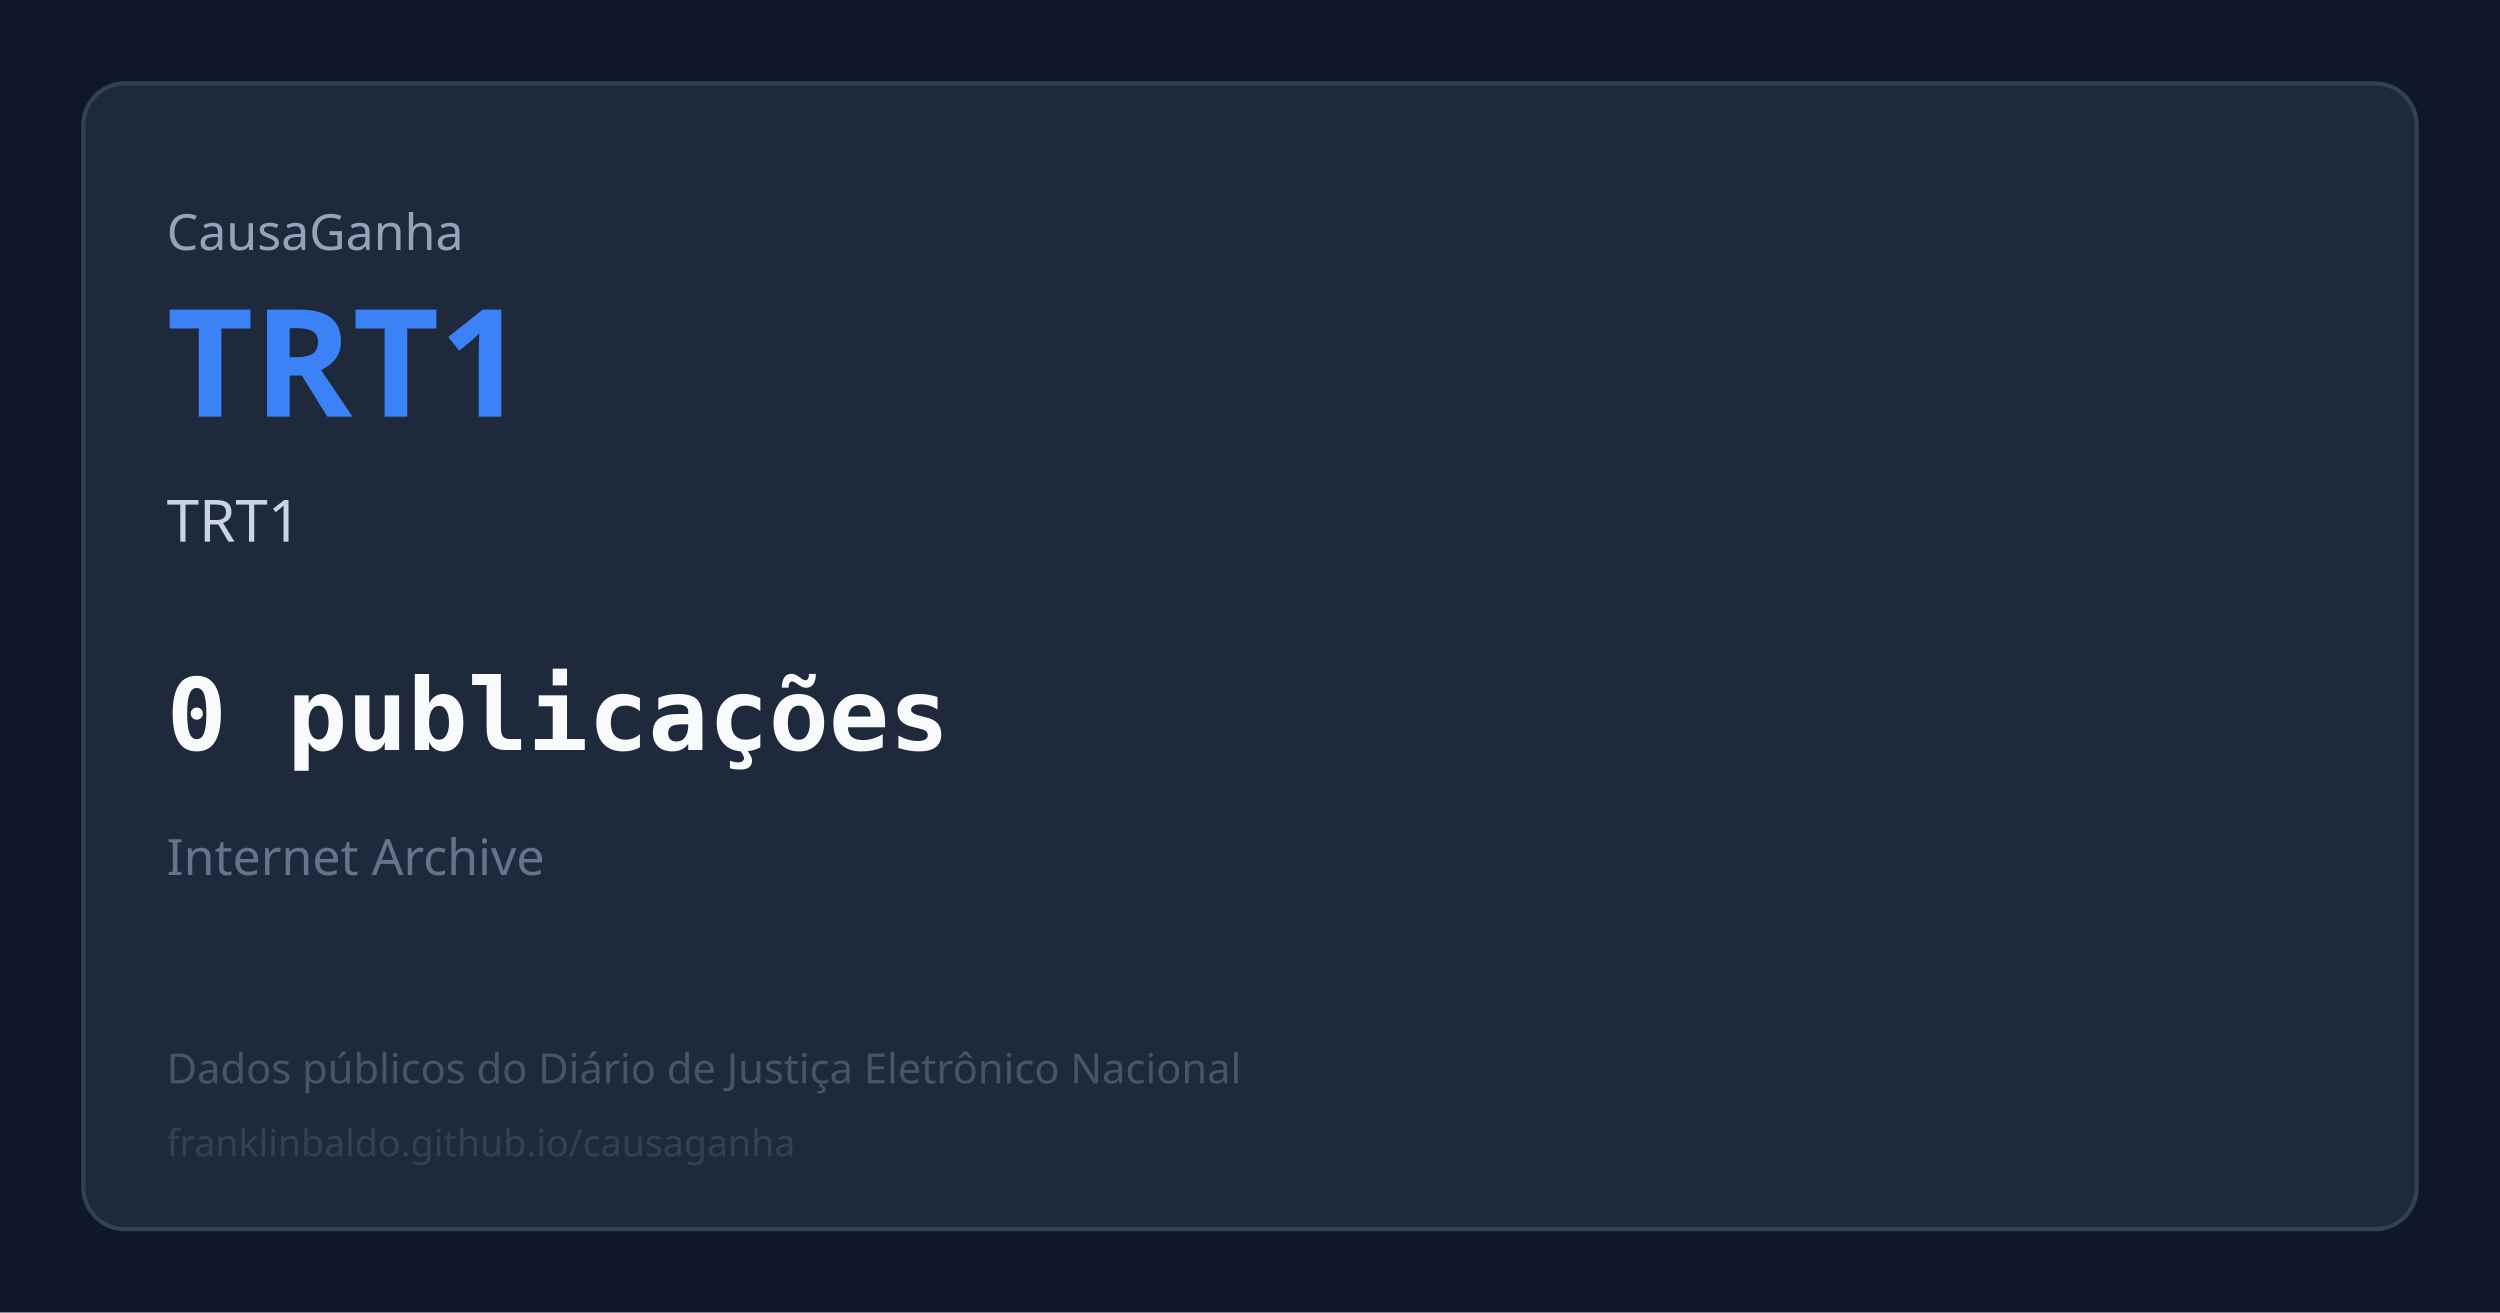
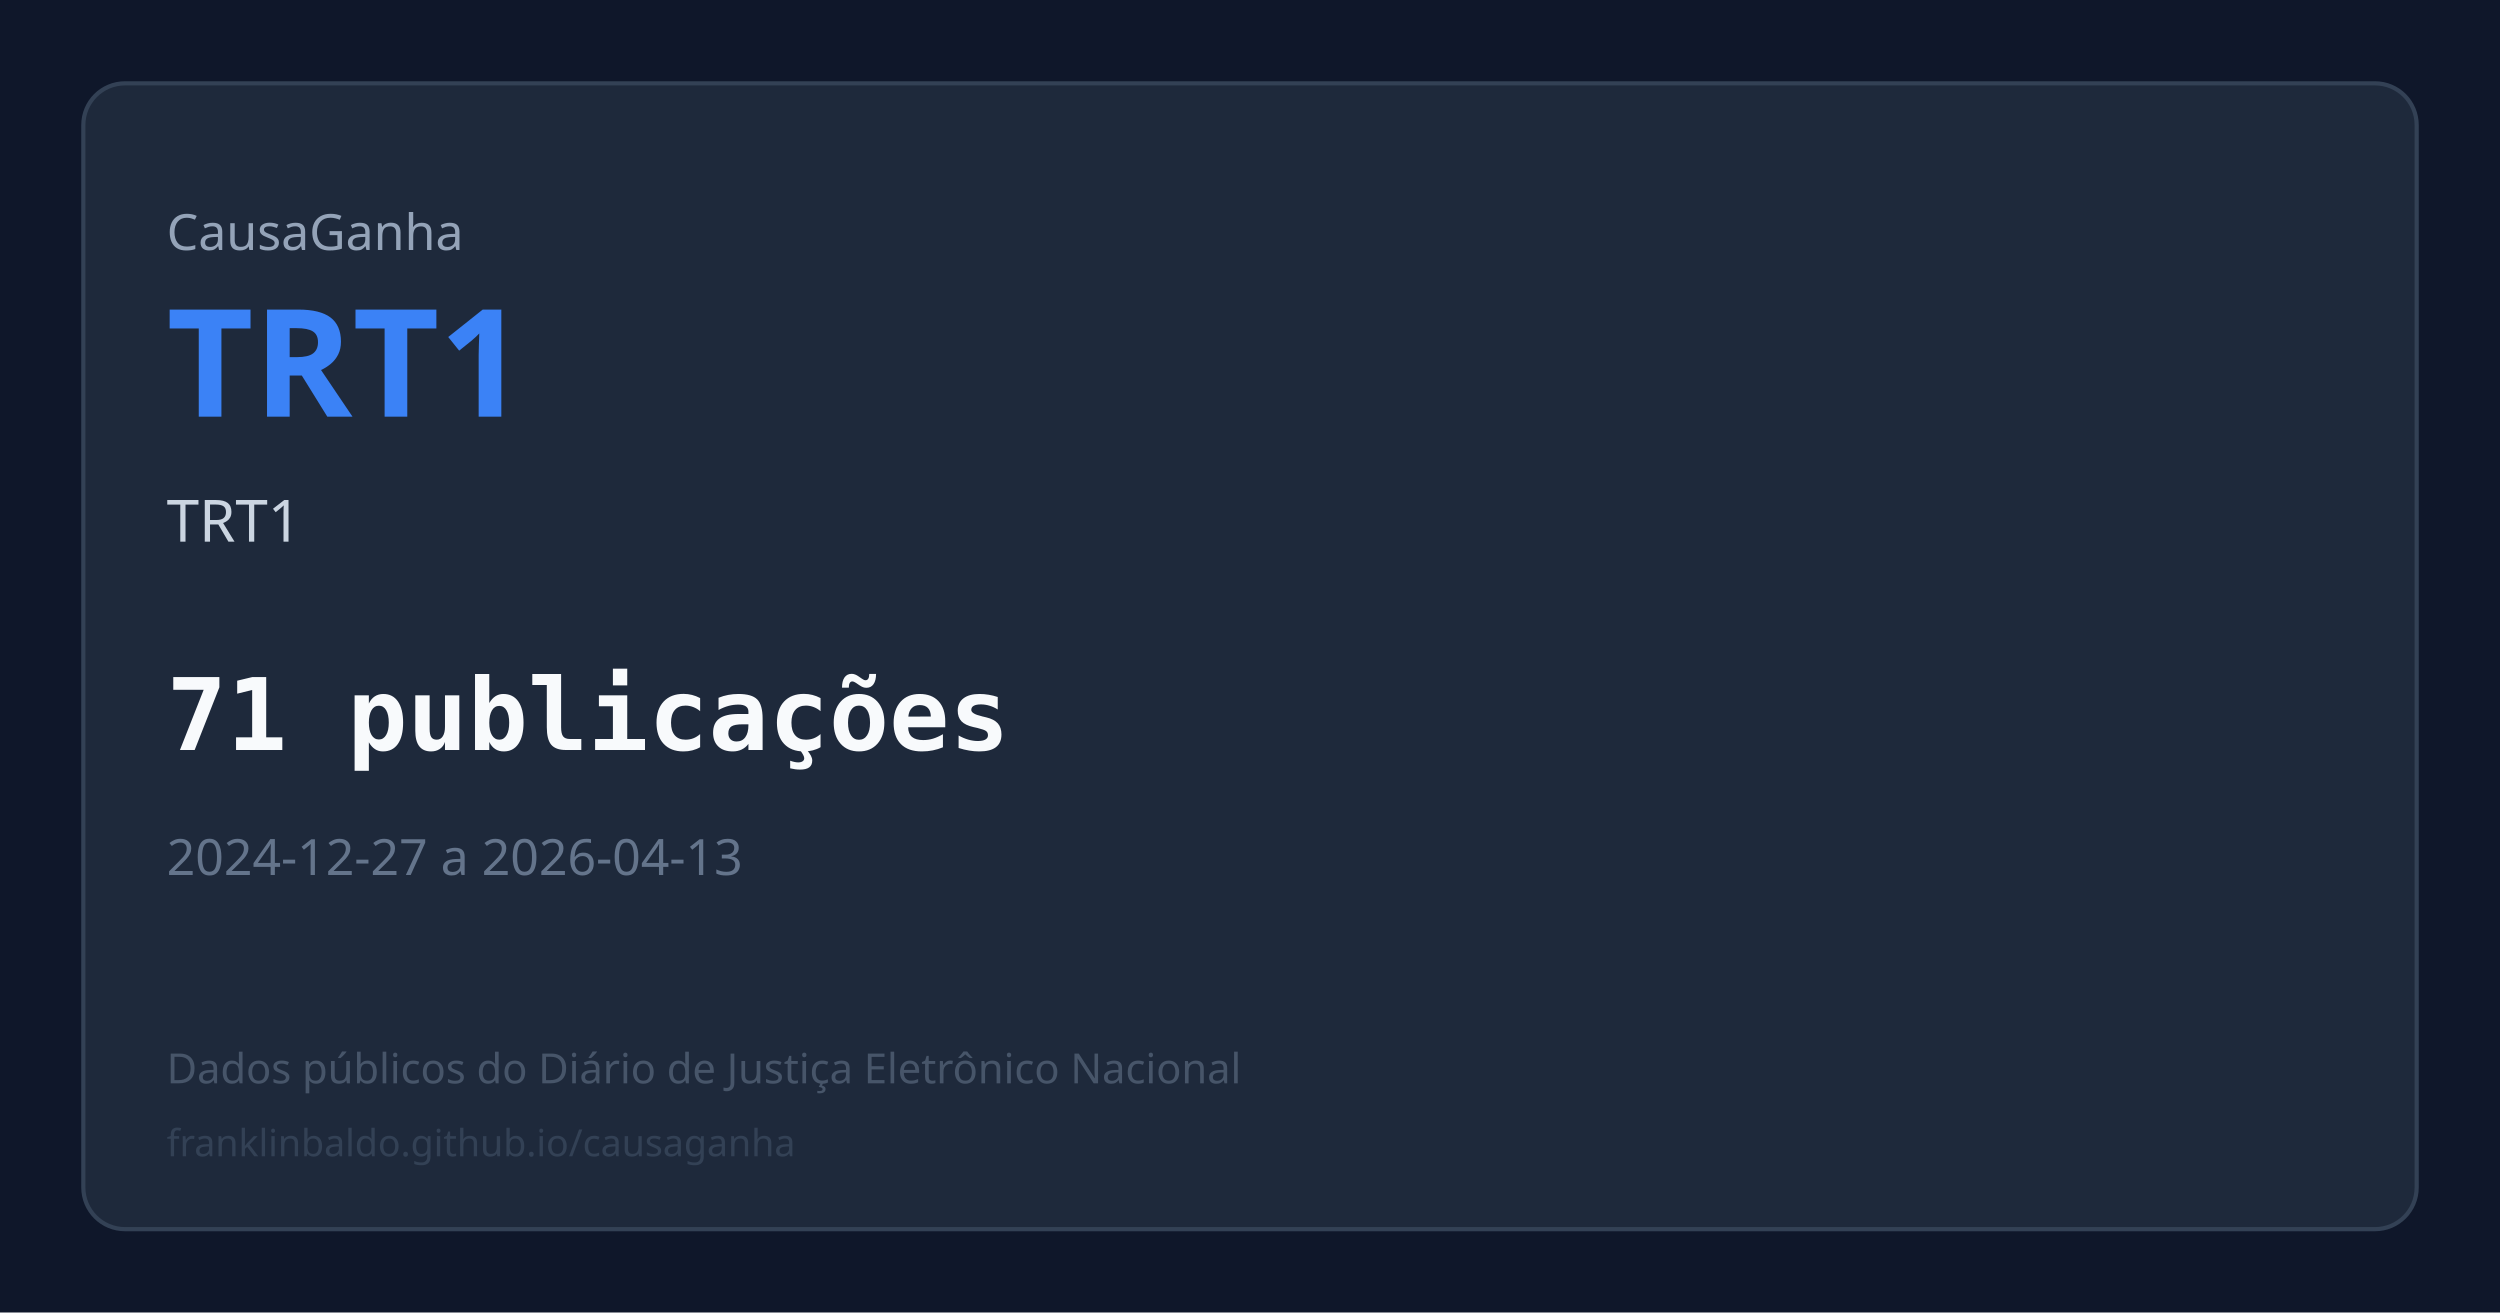
<svg xmlns="http://www.w3.org/2000/svg" width="1200" height="630">
  <rect width="1200" height="630" fill="#0f172a" />
  <rect x="40" y="40" width="1120" height="550" rx="20" fill="#1e293b" stroke="#334155" stroke-width="2" />
  <text x="80" y="120" font-family="system-ui,sans-serif" font-size="24" fill="#94a3b8">CausaGanha</text>
  <text x="80" y="200" font-family="system-ui,sans-serif" font-size="72" font-weight="bold" fill="#3b82f6">TRT1</text>
  <text x="80" y="260" font-family="system-ui,sans-serif" font-size="28" fill="#cbd5e1">TRT1</text>
-   <text x="80" y="360" font-family="monospace" font-size="48" font-weight="bold" fill="#f8fafc">0 publicações</text>
-   <text x="80" y="420" font-family="system-ui,sans-serif" font-size="24" fill="#64748b">Internet Archive</text>
+   <text x="80" y="360" font-family="monospace" font-size="48" font-weight="bold" fill="#f8fafc">71 publicações</text>
+   <text x="80" y="420" font-family="system-ui,sans-serif" font-size="24" fill="#64748b">2024-12-27 a 2026-04-13</text>
  <text x="80" y="520" font-family="system-ui,sans-serif" font-size="20" fill="#475569">Dados públicos do Diário de Justiça Eletrônico Nacional</text>
  <text x="80" y="555" font-family="system-ui,sans-serif" font-size="18" fill="#334155">franklinbaldo.github.io/causaganha</text>
</svg>
